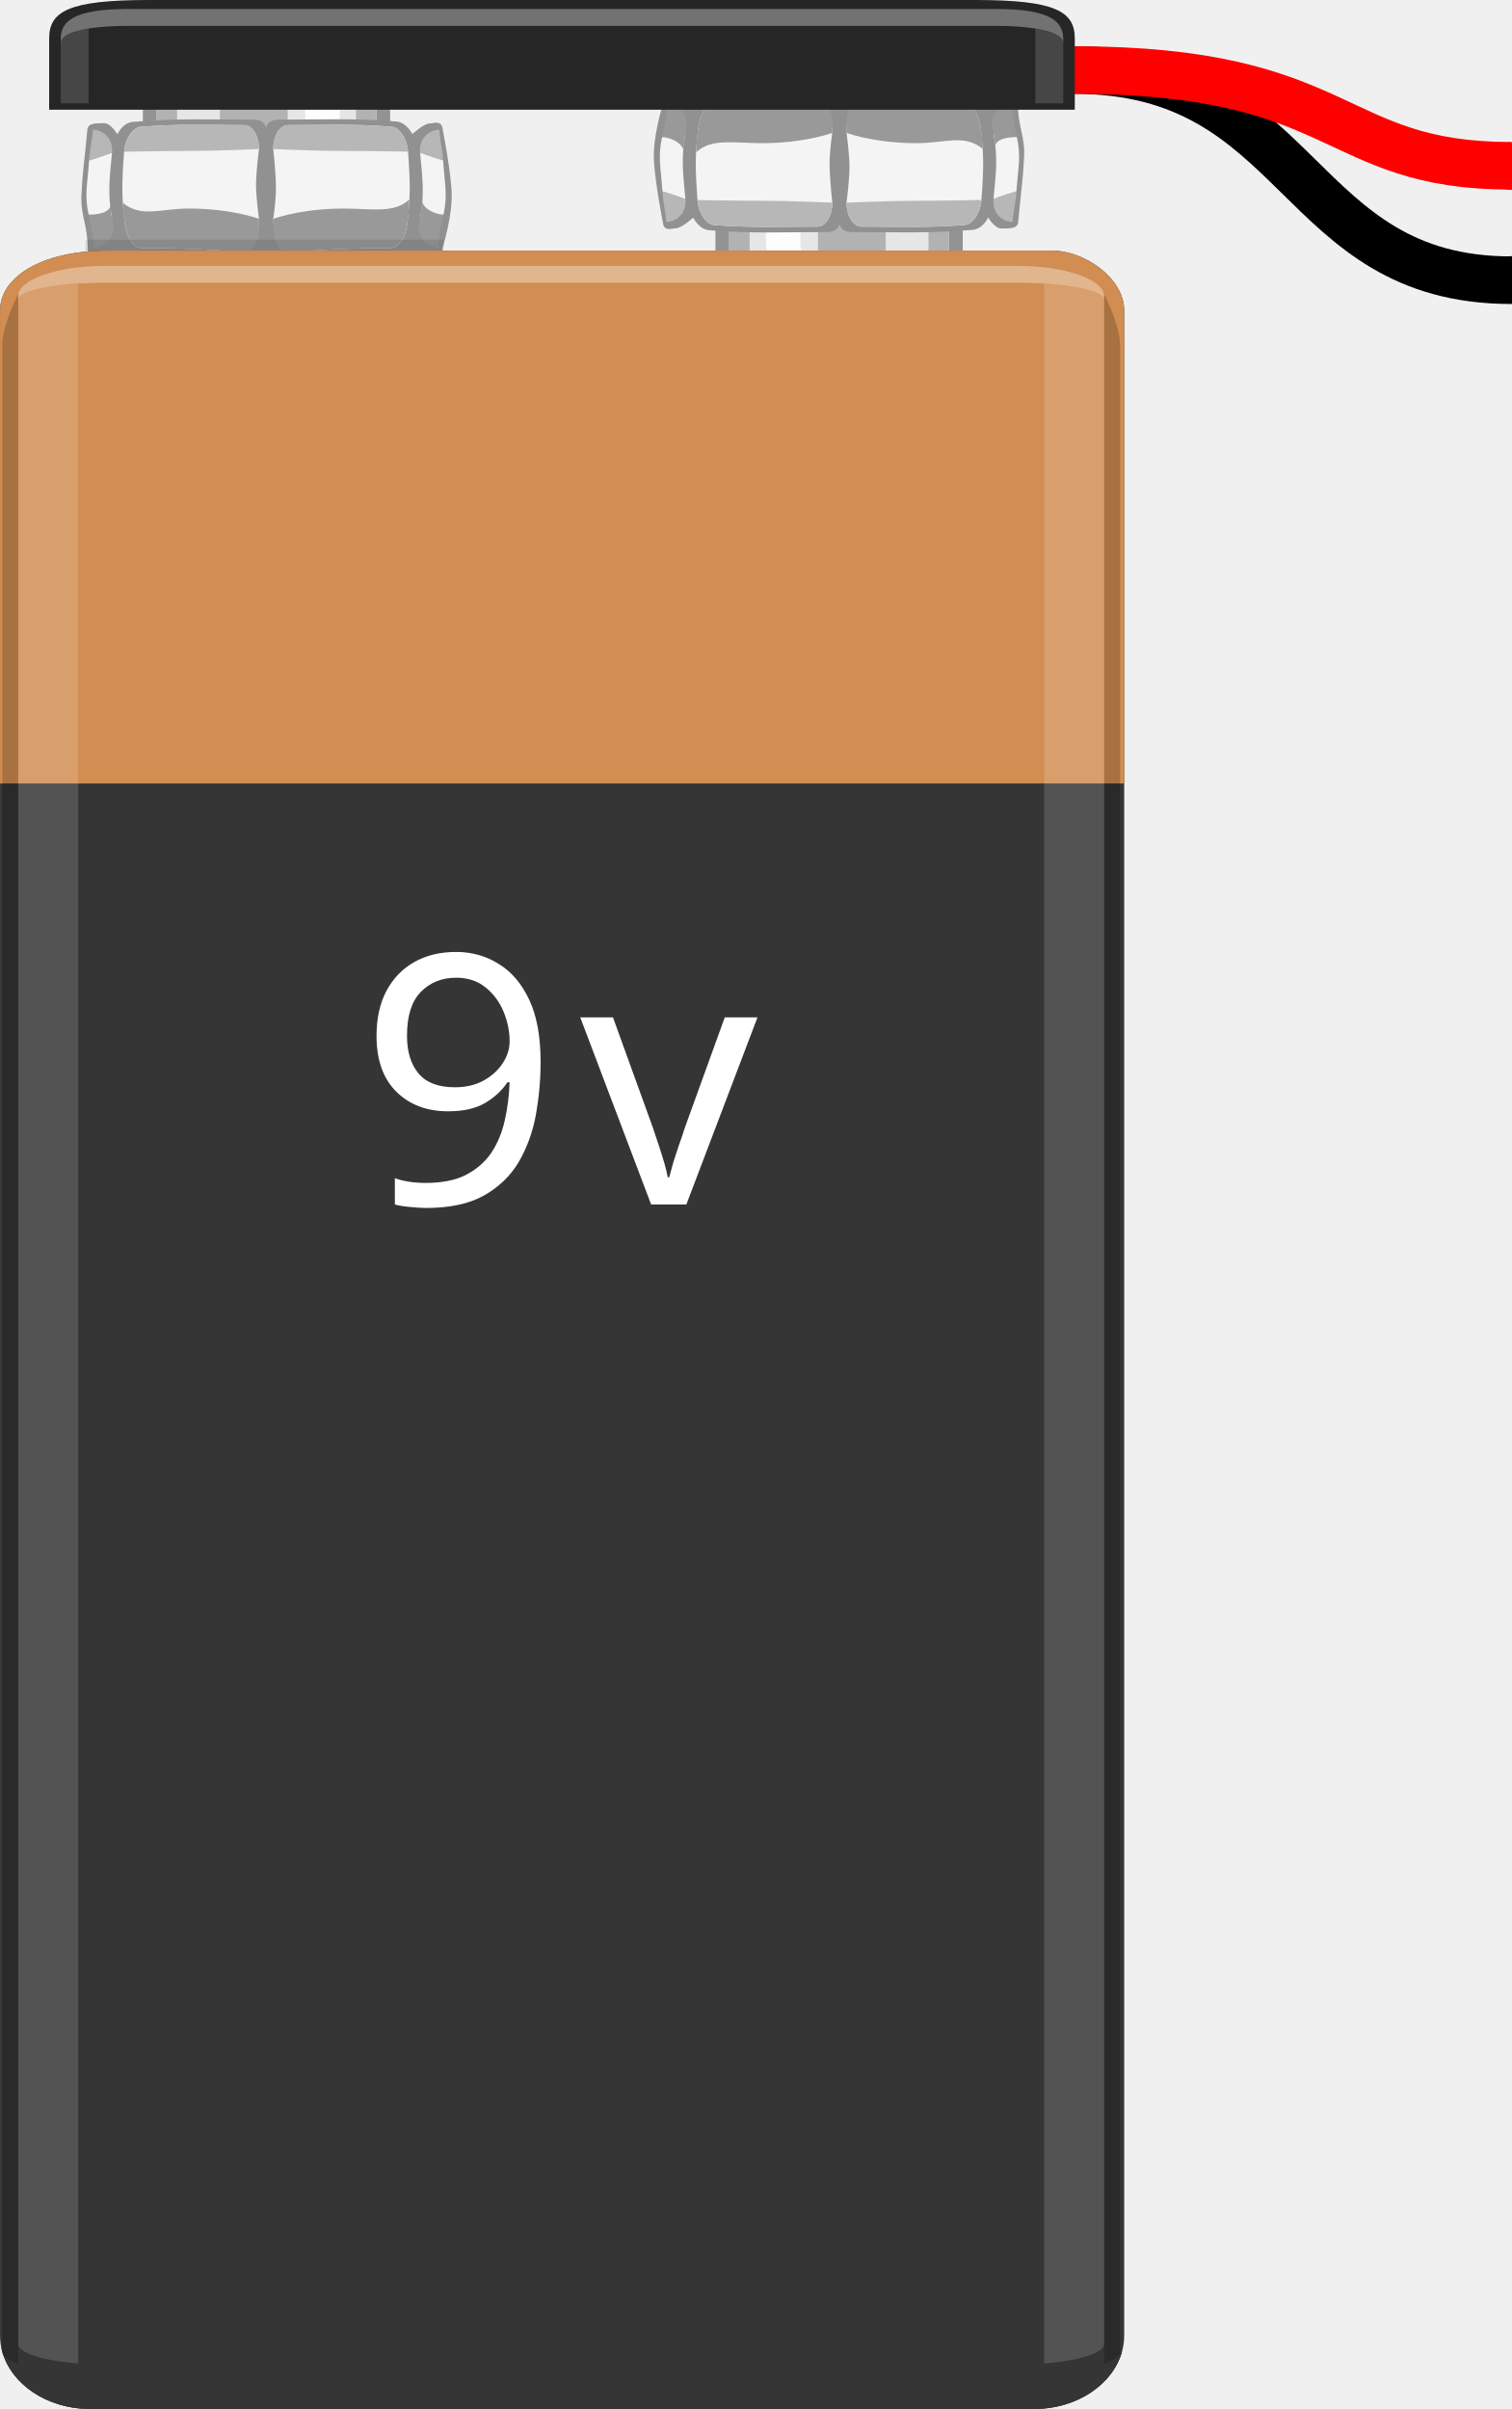
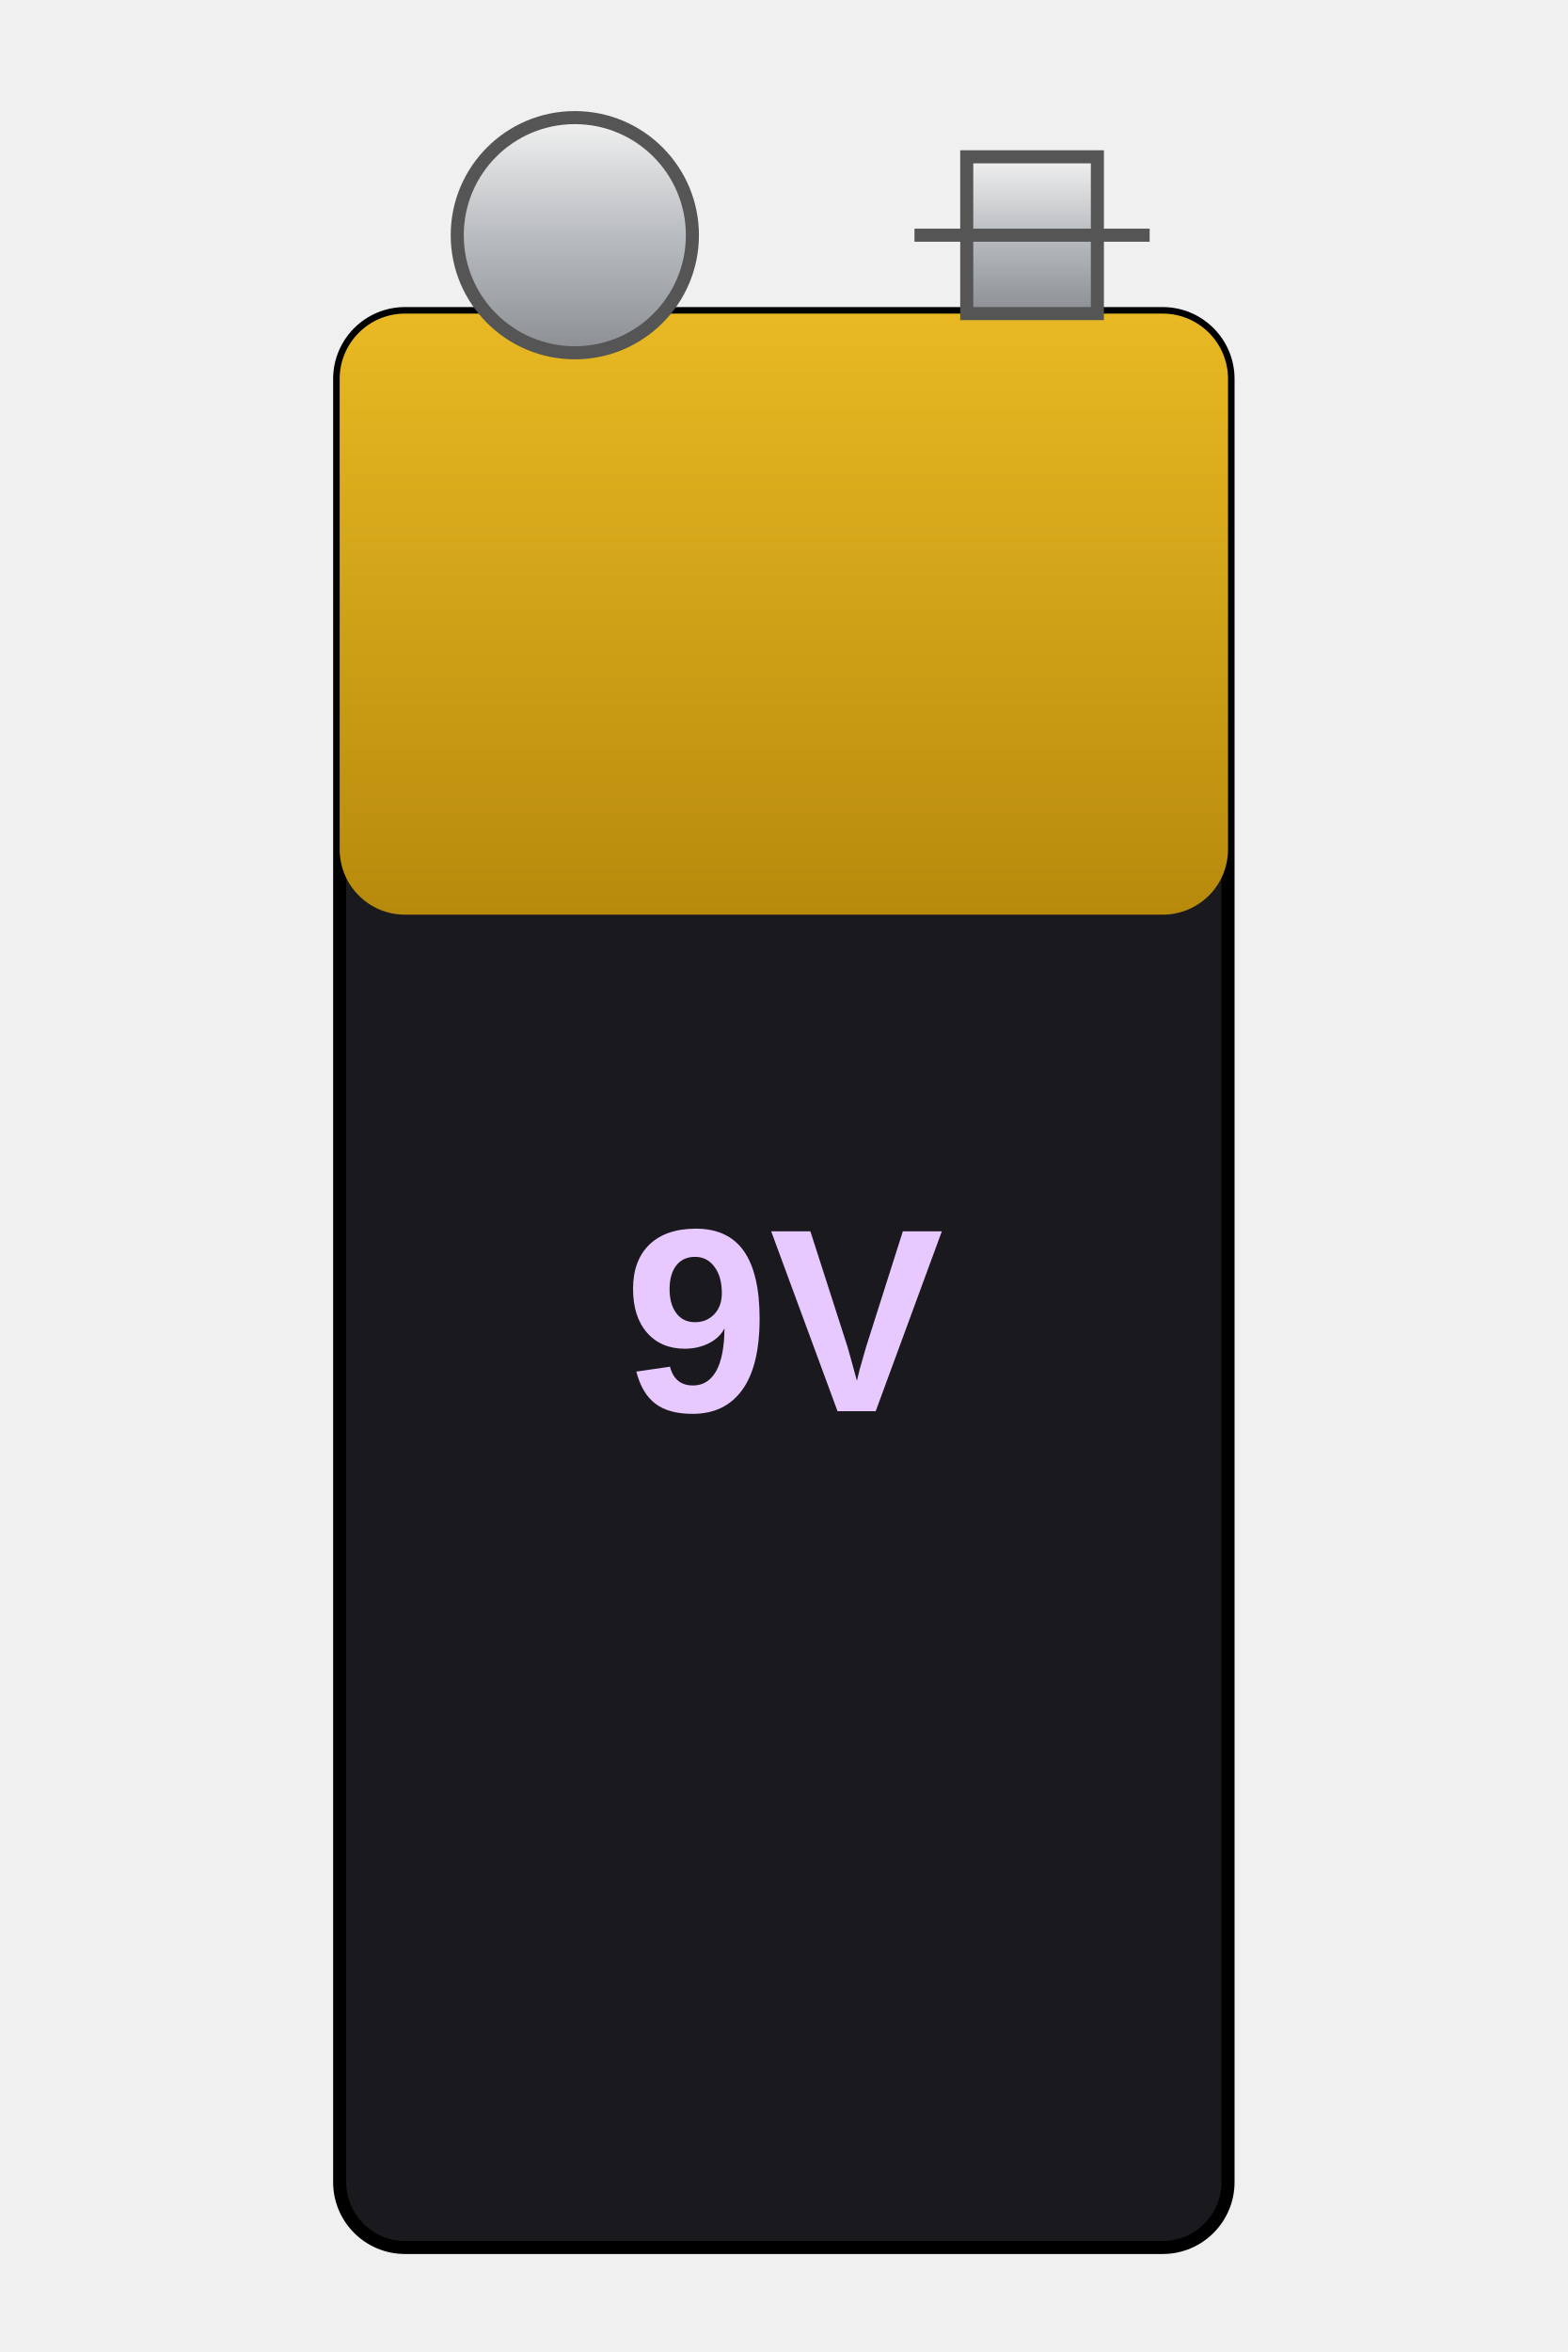
- <svg xmlns="http://www.w3.org/2000/svg" width="1.323in" x="0px" version="1.2" y="0px" height="2.109in" viewBox="0 0 95.269 151.872" baseProfile="tiny" id="svg">
-   <g id="breadboard">
-     <rect width="1.256" x="95" y="16.158" fill="none" height="2.998" id="connector0pin" />
-     <rect width="1.256" x="95" y="8.958" fill="none" height="3" id="connector1pin" />
-     <line id="connector0leg" stroke-linecap="round" x1="95.269" y1="17.65" x2="100.269" y2="17.65" fill="none" stroke="#000000" stroke-width="3" />
-     <line id="connector1leg" stroke-linecap="round" x1="95.269" y1="10.47" x2="100.269" y2="10.47" fill="none" stroke="#FF0000" stroke-width="3" />
-     <g>
-       <g>
-         <path fill="#939393" d="M9.572,13.877h14.457c0.312,0,0.566-0.255,0.566-0.567V5.091c0-0.312-0.255-0.567-0.566-0.567h-7.229H9.572c-0.312,0-0.566,0.255-0.566,0.567v8.219C9.006,13.623,9.261,13.877,9.572,13.877z M9.876,5.188c0-0.304,0.248-0.552,0.552-0.552h6.373h6.373c0.304,0,0.552,0.248,0.552,0.552v8.025c0,0.304-0.248,0.552-0.552,0.552H10.428c-0.304,0-0.552-0.248-0.552-0.552V5.188z" />
-         <path fill="#B2B2B2" d="M10.428,13.765h6.373h6.373c0.304,0,0.552-0.248,0.552-0.552V5.188c0-0.304-0.248-0.552-0.552-0.552h-6.373h-6.373c-0.304,0-0.552,0.248-0.552,0.552v8.025C9.876,13.517,10.124,13.765,10.428,13.765z" />
-         <path fill="#E6E6E6" d="M11.673,13.676h5.128h5.128c0.28,0,0.51-0.229,0.51-0.51v-7.62c0-0.281-0.229-0.51-0.51-0.51h-3.981c0.109,0.094,0.186,0.232,0.186,0.396v6.865c0,0.281-0.21,0.51-0.466,0.51h-0.866h-2.474c-0.256,0-0.466-0.229-0.466-0.51V5.433c0-0.164,0.076-0.303,0.186-0.396h-2.374c-0.28,0-0.51,0.229-0.51,0.51v7.62C11.163,13.448,11.393,13.676,11.673,13.676z" />
-         <path opacity="0.9" fill="#FFFFFF" d="M19.241,5.759c0-0.299-0.199-0.542-0.442-0.542h2.173c0.244,0,0.443,0.243,0.443,0.542v7.277c0,0.299-0.199,0.542-0.443,0.542h-2.173c0.243,0,0.442-0.243,0.442-0.542V5.759z" />
-       </g>
-       <rect width="15.547" x="9.017" opacity="0.1" y="4.564" height="1.547" />
-     </g>
-     <g>
-       <path fill="#919191" d="M27.12,7.778c-0.384-0.017-1.126,0.673-1.126,0.673s-0.365-0.743-1.012-0.792c-2.887-0.216-4.328-0.119-7.214-0.119c-0.39,0-0.813-0.014-0.996,0.491C16.592,7.526,16.17,7.54,15.779,7.54c-2.945,0-4.413-0.086-7.36,0.137C7.704,7.73,7.402,8.467,7.402,8.467S6.98,7.749,6.55,7.768c-0.519,0.01-1.007-0.029-1.046,0.418c-0.152,1.734-0.295,2.528-0.371,4.083c-0.065,1.324,0.391,1.901,0.391,3.378c0,1.017,0.904,2.17,1.673,2.17c2.716,0,4.074-0.062,6.79,0.143c1.206,0.091,2.451-0.142,2.786-1.229c0.336,1.088,1.585,1.323,2.791,1.232c2.715-0.204,4.072-0.146,6.788-0.146c0.768,0,1.538-1.234,1.538-2.171c0,0,0.683-2.106,0.574-3.675S27.908,8.17,27.908,8.17C27.854,7.531,27.305,7.786,27.12,7.778z" />
-       <g>
-         <path fill="#F4F4F4" d="M5.615,10.111c0.849-0.252,1.446-0.492,1.446-0.492c-0.174,1.797-0.276,2.646,0.001,4.163c-0.52-0.092-1.006-0.175-1.477-0.25C5.308,12.232,5.519,11.617,5.615,10.111z" />
-         <path fill="#B7B7B7" d="M5.865,8.177c0.747,0.039,1.273,0.642,1.196,1.441c0,0-0.598,0.24-1.446,0.492C5.665,9.337,5.797,8.951,5.865,8.177z" />
-         <path fill="#999999" d="M6.958,12.878c0.015,0.599,0.095,0.822,0.188,1.341c0.121,0.68-0.505,1.354-1.258,1.407c0-0.926-0.131-1.295-0.302-2.095C6.145,13.532,6.971,13.42,6.958,12.878z" />
-       </g>
-       <g>
-         <path fill="#F4F4F4" d="M7.822,9.568c0.062-0.835,0.548-1.543,1.064-1.58c2.619-0.189,3.907-0.101,6.508-0.101c0.515,0,0.932,0.675,0.932,1.51c0,0-0.187,1.416-0.187,2.246s0.187,2.157,0.187,2.157c0,1.239-0.417,2.104-0.932,2.075c-2.601-0.147-3.902-0.24-6.503-0.24c-0.513,0-0.903-0.707-1.001-1.416C7.657,12.519,7.672,11.573,7.822,9.568z" />
-         <g>
-           <path fill="#B7B7B7" d="M8.887,7.988c2.619-0.189,3.907-0.101,6.508-0.101c0.515,0,0.932,0.675,0.932,1.51c0,0-2.748,0.12-4.409,0.12c-1.786,0-4.095,0.051-4.095,0.051C7.885,8.733,8.37,8.025,8.887,7.988z" />
-         </g>
-         <g>
-           <path fill="#999999" d="M8.892,15.635c2.601,0,3.902,0.093,6.503,0.24c0.515,0.029,0.932-0.641,0.932-1.472c0-0.245,0-0.368,0-0.613c-1.22-0.396-2.746-0.642-4.407-0.643c-1.797-0.001-3.009,0.599-4.171-0.355c-0.002,0.645,0.067,0.879,0.143,1.427C7.988,14.928,8.379,15.635,8.892,15.635z" />
-         </g>
-       </g>
-       <g>
-         <path fill="#F4F4F4" d="M27.931,10.108c-0.851-0.254-1.449-0.494-1.449-0.494c0.171,1.797,0.272,2.65,0,4.168c0.52-0.092,1.004-0.175,1.476-0.25C28.232,12.232,28.028,11.614,27.931,10.108z" />
-         <path fill="#B7B7B7" d="M27.683,8.174c-0.747,0.037-1.277,0.64-1.201,1.439c0,0,0.599,0.24,1.449,0.494C27.881,9.334,27.751,8.948,27.683,8.174z" />
-         <path fill="#999999" d="M26.584,12.547c0.006,0.715-0.072,1.037-0.184,1.672c-0.119,0.68,0.506,1.354,1.259,1.407c0-0.926,0.129-1.295,0.298-2.095C27.535,13.532,26.589,13.198,26.584,12.547z" />
-       </g>
-       <g>
-         <path fill="#F4F4F4" d="M25.722,9.562c-0.062-0.835-0.546-1.541-1.062-1.578c-2.617-0.187-3.907-0.097-6.507-0.097c-0.515,0-0.928,0.675-0.928,1.51c0,0,0.169,1.522,0.169,2.435s-0.169,1.968-0.169,1.968c0,0.832,0.413,2.108,0.928,2.08c2.6-0.144,3.901-0.244,6.501-0.244c0.513,0,0.904-0.707,0.999-1.416C25.882,12.519,25.868,11.567,25.722,9.562z" />
-         <g>
-           <path fill="#B7B7B7" d="M24.66,7.984c-2.617-0.187-3.907-0.097-6.507-0.097c-0.515,0-0.928,0.675-0.928,1.51c0,0,2.744,0.12,4.405,0.12c1.786,0,4.091,0.045,4.091,0.045C25.66,8.727,25.176,8.021,24.66,7.984z" />
-         </g>
-         <g>
-           <path fill="#999999" d="M24.654,15.635c-2.6,0-3.901,0.101-6.501,0.244c-0.515,0.028-0.928-0.642-0.928-1.474c0-0.245,0-0.368,0-0.614c1.219-0.395,2.745-0.642,4.405-0.644c1.796-0.002,3.2,0.334,4.164-0.567c0.001,0.711-0.059,1.019-0.142,1.639C25.559,14.928,25.167,15.635,24.654,15.635z" />
-         </g>
-       </g>
-     </g>
-     <g>
-       <path fill="#939393" d="M60.123,7.342H45.666c-0.312,0-0.566,0.255-0.566,0.567v8.219c0,0.312,0.255,0.567,0.566,0.567h7.229h7.229c0.312,0,0.566-0.255,0.566-0.567V7.91C60.689,7.597,60.435,7.342,60.123,7.342z M59.819,16.032c0,0.304-0.248,0.552-0.552,0.552h-6.373h-6.373c-0.304,0-0.552-0.248-0.552-0.552V8.006c0-0.304,0.248-0.552,0.552-0.552h12.746c0.304,0,0.552,0.248,0.552,0.552V16.032z" />
-       <path fill="#B2B2B2" d="M59.268,7.455h-6.373h-6.373c-0.304,0-0.552,0.248-0.552,0.552v8.025c0,0.304,0.248,0.552,0.552,0.552h6.373h6.373c0.304,0,0.552-0.248,0.552-0.552V8.006C59.819,7.703,59.571,7.455,59.268,7.455z" />
-       <path fill="#E6E6E6" d="M58.022,7.543h-5.128h-5.128c-0.28,0-0.51,0.229-0.51,0.51v7.62c0,0.281,0.229,0.51,0.51,0.51h3.981c-0.109-0.094-0.186-0.232-0.186-0.396V8.921c0-0.281,0.21-0.51,0.466-0.51h0.866h2.474c0.256,0,0.466,0.229,0.466,0.51v6.865c0,0.164-0.076,0.303-0.186,0.396h2.374c0.28,0,0.51-0.229,0.51-0.51v-7.62C58.532,7.772,58.303,7.543,58.022,7.543z" />
-       <path opacity="0.9" fill="#FFFFFF" d="M50.454,15.46c0,0.299,0.199,0.542,0.442,0.542h-2.173c-0.244,0-0.443-0.243-0.443-0.542V8.183c0-0.299,0.199-0.542,0.443-0.542h2.173c-0.243,0-0.442,0.243-0.442,0.542V15.46z" />
-     </g>
-     <rect width="15.547" x="45.132" y="15.109" fill="none" height="1.547" />
-     <rect width="22.592" x="5.382" opacity="0.1" y="15.109" height="1.547" />
-     <path fill="#353535" d="M5.67,151.871h0.06c-0.099,0-0.195-0.007-0.293-0.01C5.515,151.864,5.591,151.871,5.67,151.871z" />
-     <path fill="#353535" d="M5.111,151.847c-0.021-0.001-0.041-0.004-0.062-0.006C5.07,151.843,5.091,151.846,5.111,151.847z" />
-     <path opacity="0.35" d="M5.437,151.861c-0.108-0.004-0.219-0.005-0.325-0.014C5.218,151.855,5.327,151.857,5.437,151.861z" />
-     <path fill="#353535" d="M70.727,148.251c-0.606,0.896-2.843,1.566-5.498,1.566H5.729c-3.117,0-5.666-0.924-5.666-2.052v0.124c0.36,2.076,2.42,3.721,4.986,3.951c0.021,0.002,0.041,0.005,0.062,0.006c0.106,0.009,0.217,0.01,0.325,0.014c0.098,0.003,0.194,0.01,0.293,0.01h59.469C67.893,151.871,70.159,150.315,70.727,148.251z" />
-     <path opacity="0.35" d="M70.727,148.251c-0.606,0.896-2.843,1.566-5.498,1.566H5.729c-3.117,0-5.666-0.924-5.666-2.052v0.124c0.36,2.076,2.42,3.721,4.986,3.951c0.021,0.002,0.041,0.005,0.062,0.006c0.106,0.009,0.217,0.01,0.325,0.014c0.098,0.003,0.194,0.01,0.293,0.01h59.469C67.893,151.871,70.159,150.315,70.727,148.251z" />
-     <g>
-       <g>
-         <path fill="#353535" d="M66.331,15.798c1.985,0,4.536,1.702,4.536,3.783v127.662c0,2.545-2.551,4.627-5.669,4.627H5.67c-3.118,0-5.669-2.082-5.669-4.627V19.582c0-2.081,2.551-3.783,6.802-3.783H66.331z" />
-         <path fill="#D18D52" d="M70.867,49.394H0.001V19.582c0-2.08,2.551-3.783,6.802-3.783h59.528c1.985,0,4.536,1.703,4.536,3.783V49.394z" />
-       </g>
-       <path opacity="0.15" fill="#FFFFFF" d="M69.604,147.766c0,0.575-1.594,1.067-3.783,1.237V17.89c2.189,0.139,3.783,0.541,3.783,1.012V147.766z" />
-       <path opacity="0.15" fill="#FFFFFF" d="M1.145,147.766c0,0.575,1.594,1.067,3.783,1.237V17.89c-2.189,0.139-3.783,0.541-3.783,1.012V147.766z" />
-       <path opacity="0.35" fill="#FFFFFF" d="M1.145,18.89c0-0.586,2.464-1.065,5.477-1.065h57.507c3.013,0,5.477,0.479,5.477,1.065v-0.218c0-1.052-2.464-1.913-5.477-1.913H6.621c-3.013,0-5.477,0.861-5.477,1.913V18.89z" />
-       <g opacity="0.2">
-         <path d="M69.604,18.521c0,0,0,128.894,0,130.529c0.628-0.297,0.628-0.297,1-0.646c0-0.625,0-126.22,0-126.681C70.604,20.658,69.897,19.162,69.604,18.521z" />
-       </g>
-       <g opacity="0.2">
-         <path d="M1.145,18.521c0,0,0,128.894,0,130.529c-0.628-0.297-0.628-0.297-1-0.646c0-0.625,0-126.22,0-126.681C0.145,20.658,0.852,19.162,1.145,18.521z" />
-       </g>
-     </g>
-     <path fill="none" stroke="#000000" stroke-width="3" d="M67.713,4.415c14.469,0,13.856,13.249,27.556,13.249" />
-     <path fill="none" stroke="#FF0000" stroke-width="3" d="M67.713,4.417c17.259,0,16.104,6.035,27.556,6.035" />
-     <g>
-       <path fill="#919191" d="M42.569,14.396c0.384,0.017,1.126-0.673,1.126-0.673s0.365,0.743,1.012,0.792c2.887,0.216,4.328,0.119,7.214,0.119c0.39,0,0.813,0.014,0.996-0.491c0.181,0.505,0.603,0.491,0.993,0.491c2.945,0,4.413,0.086,7.36-0.137c0.715-0.054,1.017-0.791,1.017-0.791s0.422,0.719,0.853,0.699c0.519-0.01,1.007,0.029,1.046-0.418c0.152-1.734,0.295-2.528,0.371-4.083c0.065-1.324-0.391-1.901-0.391-3.378c0-1.017-0.904-2.17-1.673-2.17c-2.716,0-4.074,0.062-6.79-0.143c-1.206-0.091-2.451,0.142-2.786,1.229c-0.336-1.088-1.585-1.323-2.791-1.232c-2.715,0.204-4.072,0.146-6.788,0.146c-0.768,0-1.538,1.234-1.538,2.171c0,0-0.683,2.106-0.574,3.675s0.556,3.802,0.556,3.802C41.836,14.643,42.385,14.388,42.569,14.396z" />
-       <g>
-         <path fill="#F4F4F4" d="M64.074,12.063c-0.849,0.252-1.446,0.492-1.446,0.492c0.174-1.797,0.276-2.646-0.001-4.163c0.52,0.092,1.006,0.175,1.477,0.25C64.382,9.942,64.171,10.557,64.074,12.063z" />
-         <path fill="#B7B7B7" d="M63.824,13.997c-0.747-0.039-1.273-0.642-1.196-1.441c0,0,0.598-0.24,1.446-0.492C64.024,12.836,63.893,13.223,63.824,13.997z" />
-         <path fill="#999999" d="M62.731,9.295c-0.015-0.599-0.095-0.822-0.188-1.341c-0.121-0.68,0.505-1.354,1.258-1.407c0,0.926,0.131,1.295,0.302,2.095C63.545,8.642,62.719,8.753,62.731,9.295z" />
-       </g>
-       <g>
-         <path fill="#F4F4F4" d="M61.867,12.606c-0.062,0.835-0.548,1.543-1.064,1.58c-2.619,0.189-3.907,0.101-6.508,0.101c-0.515,0-0.932-0.675-0.932-1.51c0,0,0.187-1.416,0.187-2.246s-0.187-2.157-0.187-2.157c0-1.239,0.417-2.104,0.932-2.075c2.601,0.147,3.902,0.24,6.503,0.24c0.513,0,0.903,0.707,1.001,1.416C62.032,9.655,62.018,10.601,61.867,12.606z" />
-         <g>
-           <path fill="#B7B7B7" d="M60.803,14.186c-2.619,0.189-3.907,0.101-6.508,0.101c-0.515,0-0.932-0.675-0.932-1.51c0,0,2.748-0.12,4.409-0.12c1.786,0,4.095-0.051,4.095-0.051C61.805,13.441,61.319,14.149,60.803,14.186z" />
-         </g>
-         <g>
-           <path fill="#999999" d="M60.798,6.539c-2.601,0-3.902-0.093-6.503-0.24c-0.515-0.029-0.932,0.641-0.932,1.472c0,0.245,0,0.368,0,0.613c1.22,0.396,2.746,0.642,4.407,0.643c1.797,0.001,3.009-0.599,4.171,0.355c0.002-0.645-0.067-0.879-0.143-1.427C61.701,7.246,61.311,6.539,60.798,6.539z" />
-         </g>
-       </g>
-       <g>
-         <path fill="#F4F4F4" d="M41.759,12.066c0.851,0.254,1.449,0.494,1.449,0.494c-0.171-1.797-0.272-2.65,0-4.168c-0.52,0.092-1.004,0.175-1.476,0.25C41.457,9.942,41.661,10.56,41.759,12.066z" />
-         <path fill="#B7B7B7" d="M42.007,14c0.747-0.037,1.277-0.64,1.201-1.439c0,0-0.599-0.24-1.449-0.494C41.809,12.839,41.938,13.226,42.007,14z" />
-         <path fill="#999999" d="M43.105,9.626c-0.006-0.715,0.072-1.037,0.184-1.672c0.119-0.68-0.506-1.354-1.259-1.407c0,0.926-0.129,1.295-0.298,2.095C42.154,8.642,43.101,8.976,43.105,9.626z" />
-       </g>
-       <g>
-         <path fill="#F4F4F4" d="M43.968,12.612c0.062,0.835,0.546,1.541,1.062,1.578c2.617,0.187,3.907,0.097,6.507,0.097c0.515,0,0.928-0.675,0.928-1.51c0,0-0.169-1.522-0.169-2.435s0.169-1.968,0.169-1.968c0-0.832-0.413-2.108-0.928-2.08c-2.6,0.144-3.901,0.244-6.501,0.244c-0.513,0-0.904,0.707-0.999,1.416C43.808,9.655,43.821,10.607,43.968,12.612z" />
-         <g>
-           <path fill="#B7B7B7" d="M45.029,14.19c2.617,0.187,3.907,0.097,6.507,0.097c0.515,0,0.928-0.675,0.928-1.51c0,0-2.744-0.12-4.405-0.12c-1.786,0-4.091-0.045-4.091-0.045C44.029,13.447,44.514,14.153,45.029,14.19z" />
-         </g>
-         <g>
-           <path fill="#999999" d="M45.035,6.539c2.6,0,3.901-0.101,6.501-0.244c0.515-0.028,0.928,0.642,0.928,1.474c0,0.245,0,0.368,0,0.614c-1.219,0.395-2.745,0.642-4.405,0.644c-1.796,0.002-3.2-0.334-4.164,0.567c-0.001-0.711,0.059-1.019,0.142-1.639C44.131,7.246,44.522,6.539,45.035,6.539z" />
-         </g>
-       </g>
-     </g>
-     <path fill="#262626" d="M67.753,6.917c0,0,0-3.563,0-4.48C67.753,0.738,66.587,0,61.496,0H9.354C4.263,0,3.097,0.738,3.097,2.437c0,0.917,0,4.48,0,4.48H67.753z" />
-     <path opacity="0.35" fill="#FFFFFF" d="M62.767,0.566c3.609,0,4.257,0.861,4.257,1.913v0.218c0-0.586-1.447-1.065-4.257-1.065H8.082c-2.81,0-4.257,0.479-4.257,1.065V2.479c0-1.052,0.647-1.913,4.257-1.913H62.767z" />
-     <path opacity="0.15" fill="#FFFFFF" d="M5.586,1.815c-1.152,0.188-1.761,0.51-1.761,0.882v3.817h1.761V1.815z" />
-     <path opacity="0.15" fill="#FFFFFF" d="M65.263,1.815c1.152,0.188,1.761,0.51,1.761,0.882v3.817h-1.761V1.815z" />
-     <g>
-       <text fill="#FFFFFF" font-family="Droid Sans" transform="matrix(1 0 0 1 22.6406 75.9355)" font-size="22">9</text>
-       <text fill="#FFFFFF" font-family="Droid Sans" transform="matrix(1 0 0 1 36.5776 75.936)" font-size="22">v</text>
-     </g>
-   </g>
+ <svg xmlns="http://www.w3.org/2000/svg" viewBox="0 0 120 180" width="120" height="180">
+   <defs>
+     <linearGradient id="gB" x1="0" y1="0" x2="0" y2="1">
+       <stop offset="0" stop-color="#2b6fd0" />
+       <stop offset="1" stop-color="#14489c" />
+     </linearGradient>
+     <linearGradient id="gG" x1="0" y1="0" x2="0" y2="1">
+       <stop offset="0" stop-color="#2f9a4f" />
+       <stop offset="1" stop-color="#176b33" />
+     </linearGradient>
+     <linearGradient id="gR" x1="0" y1="0" x2="0" y2="1">
+       <stop offset="0" stop-color="#d63b3b" />
+       <stop offset="1" stop-color="#9c1c1c" />
+     </linearGradient>
+     <linearGradient id="gP" x1="0" y1="0" x2="0" y2="1">
+       <stop offset="0" stop-color="#6a3aa8" />
+       <stop offset="1" stop-color="#43207c" />
+     </linearGradient>
+     <linearGradient id="gK" x1="0" y1="0" x2="0" y2="1">
+       <stop offset="0" stop-color="#3a3a3e" />
+       <stop offset="1" stop-color="#17171a" />
+     </linearGradient>
+     <linearGradient id="gY" x1="0" y1="0" x2="0" y2="1">
+       <stop offset="0" stop-color="#e8b923" />
+       <stop offset="1" stop-color="#b78a0c" />
+     </linearGradient>
+     <linearGradient id="gM" x1="0" y1="0" x2="0" y2="1">
+       <stop offset="0" stop-color="#f2f2f2" />
+       <stop offset="0.5" stop-color="#b9bcc0" />
+       <stop offset="1" stop-color="#8b8e93" />
+     </linearGradient>
+     <linearGradient id="gV" x1="0" y1="0" x2="1" y2="0">
+       <stop offset="0" stop-color="#8d9094" />
+       <stop offset="0.35" stop-color="#f4f4f4" />
+       <stop offset="1" stop-color="#7c7f84" />
+     </linearGradient>
+     <radialGradient id="gGl" cx="0.35" cy="0.3" r="0.8">
+       <stop offset="0" stop-color="#ffffff" stop-opacity=".9" />
+       <stop offset="1" stop-color="#cfe6f5" stop-opacity=".35" />
+     </radialGradient>
+   </defs>
+   <rect x="26" y="24" width="68" height="148" rx="5" fill="#1a1a1e" stroke="#000" />
+   <rect x="26" y="24" width="68" height="46" rx="5" fill="url(#gY)" />
+   <text x="60" y="108" font-family="Arial" font-size="20" font-weight="bold" fill="#e8c9ff" text-anchor="middle">9V</text>
+   <circle cx="44" cy="18" r="9" fill="url(#gM)" stroke="#555" />
+   <path d="M74 12 l10 0 l0 12 l-10 0z M70 18 h18" fill="url(#gM)" stroke="#555" />
</svg>
